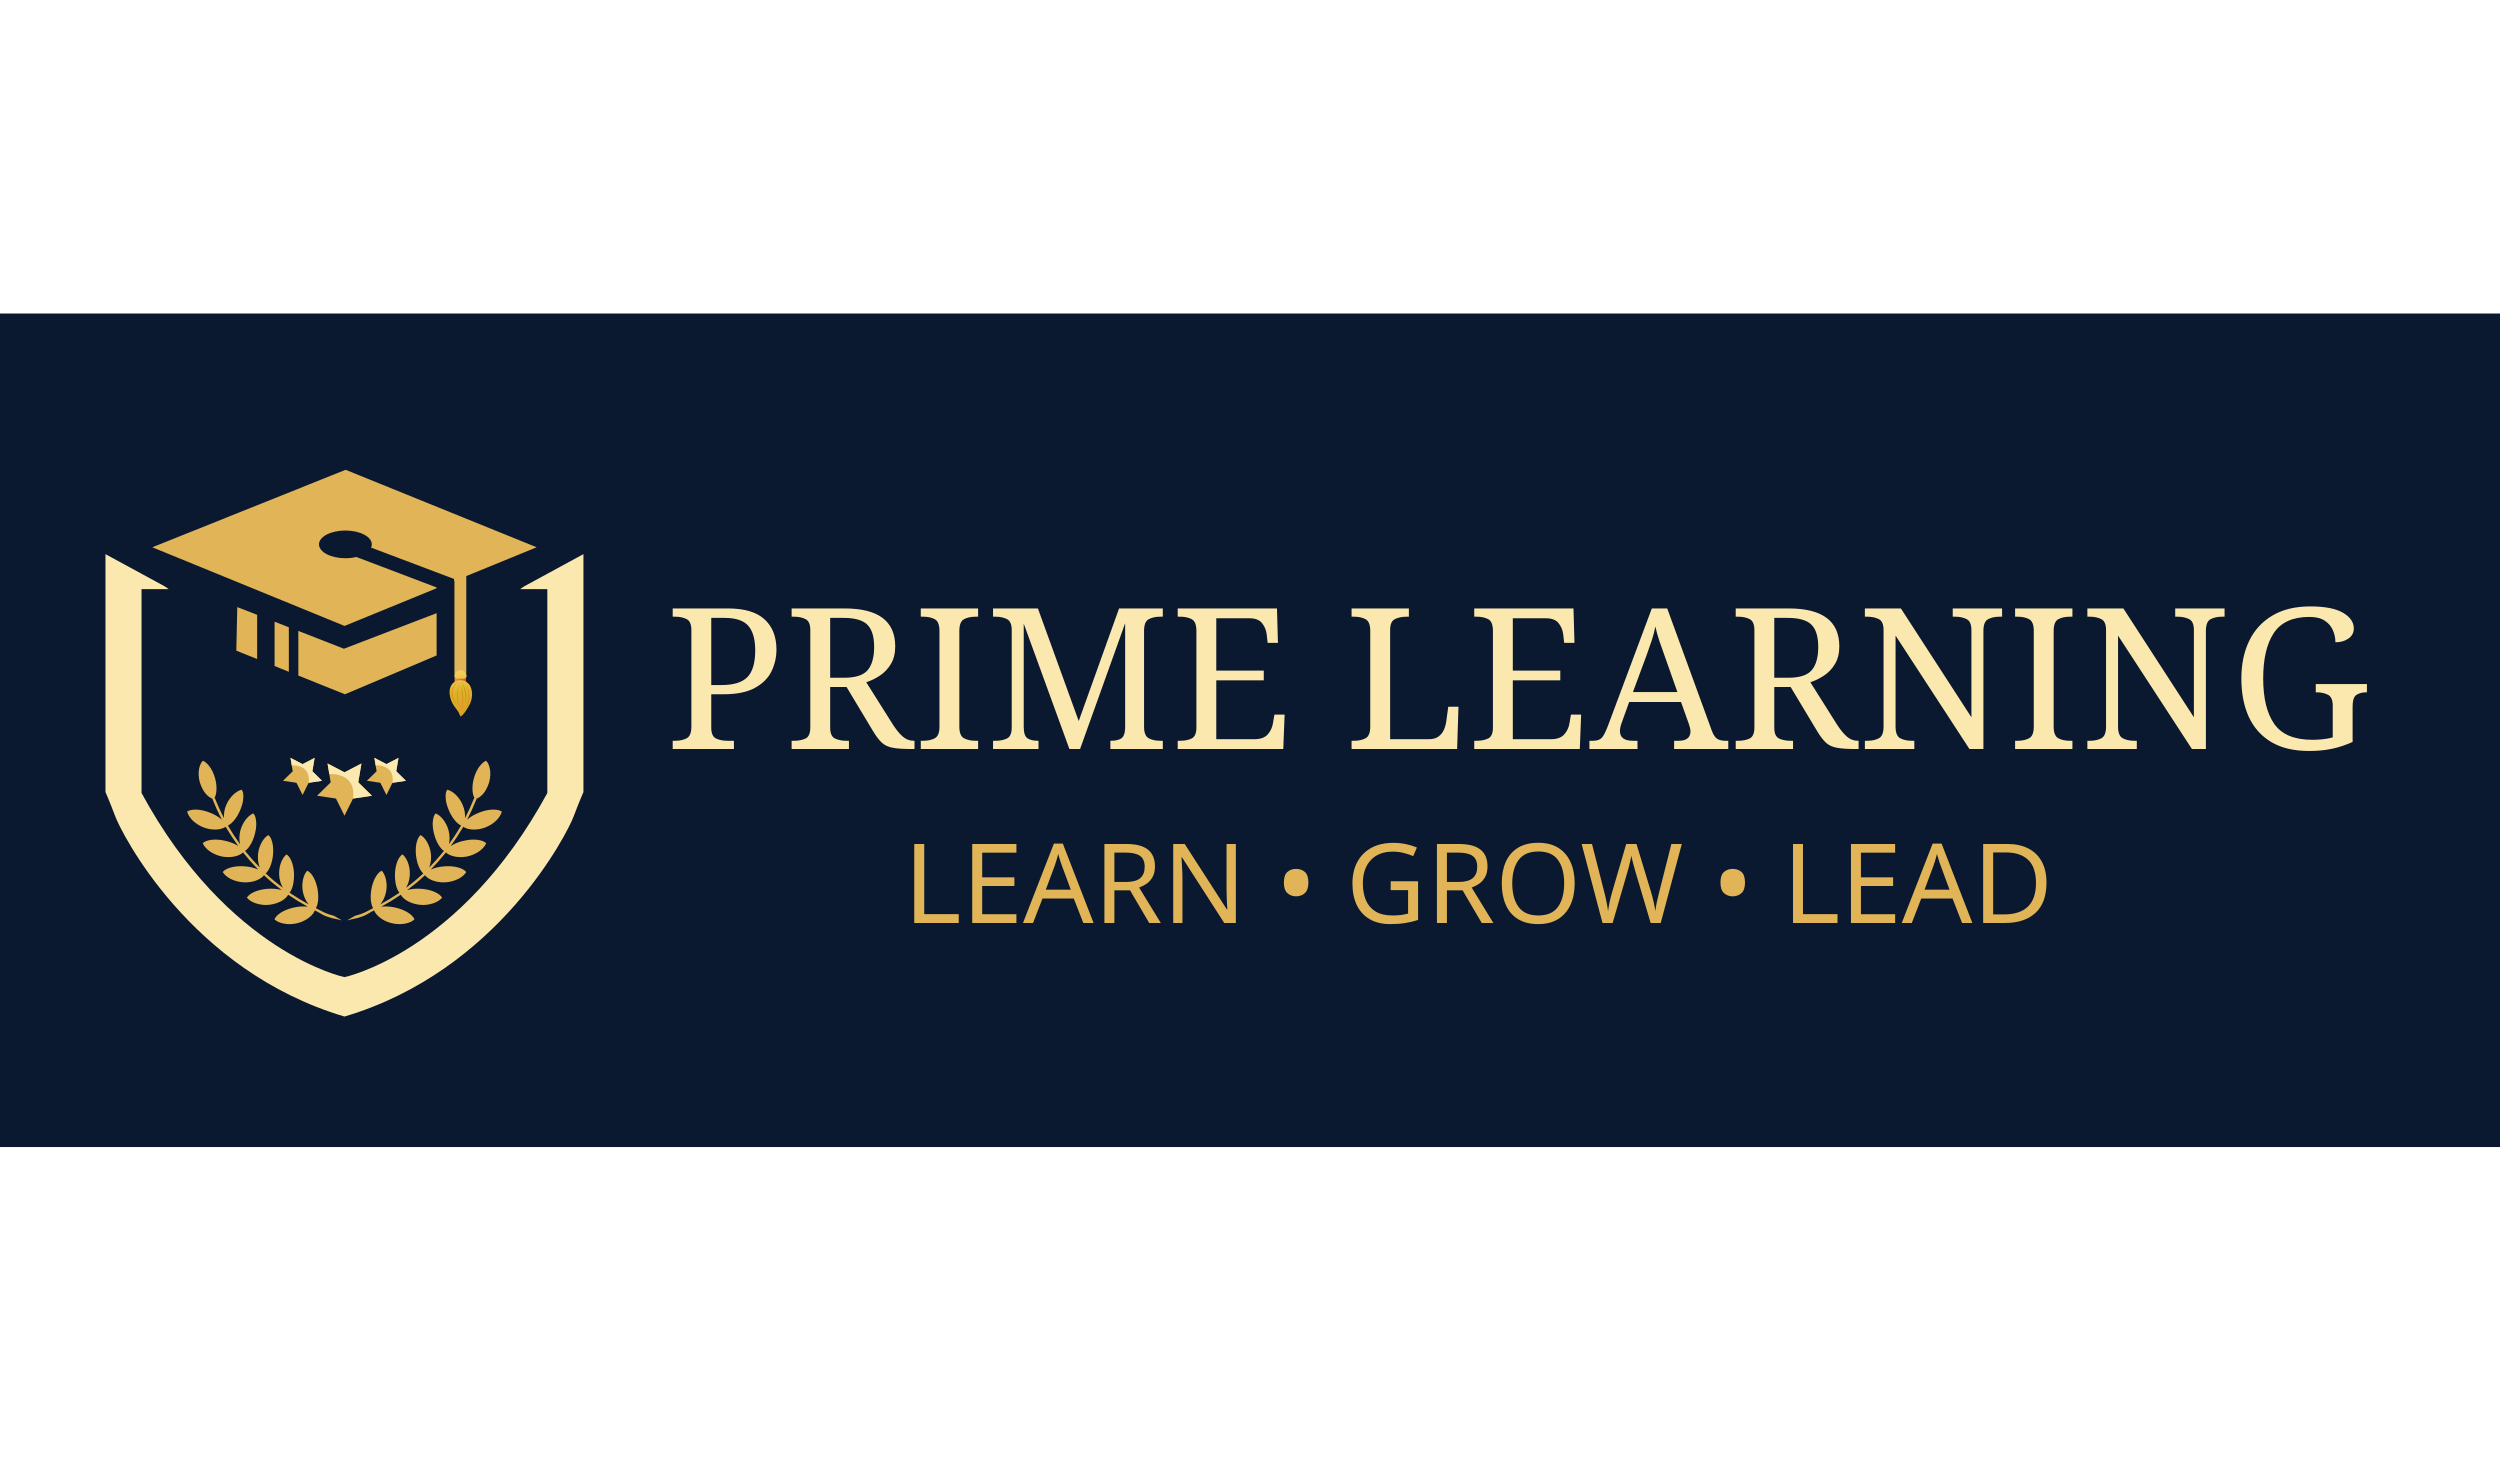
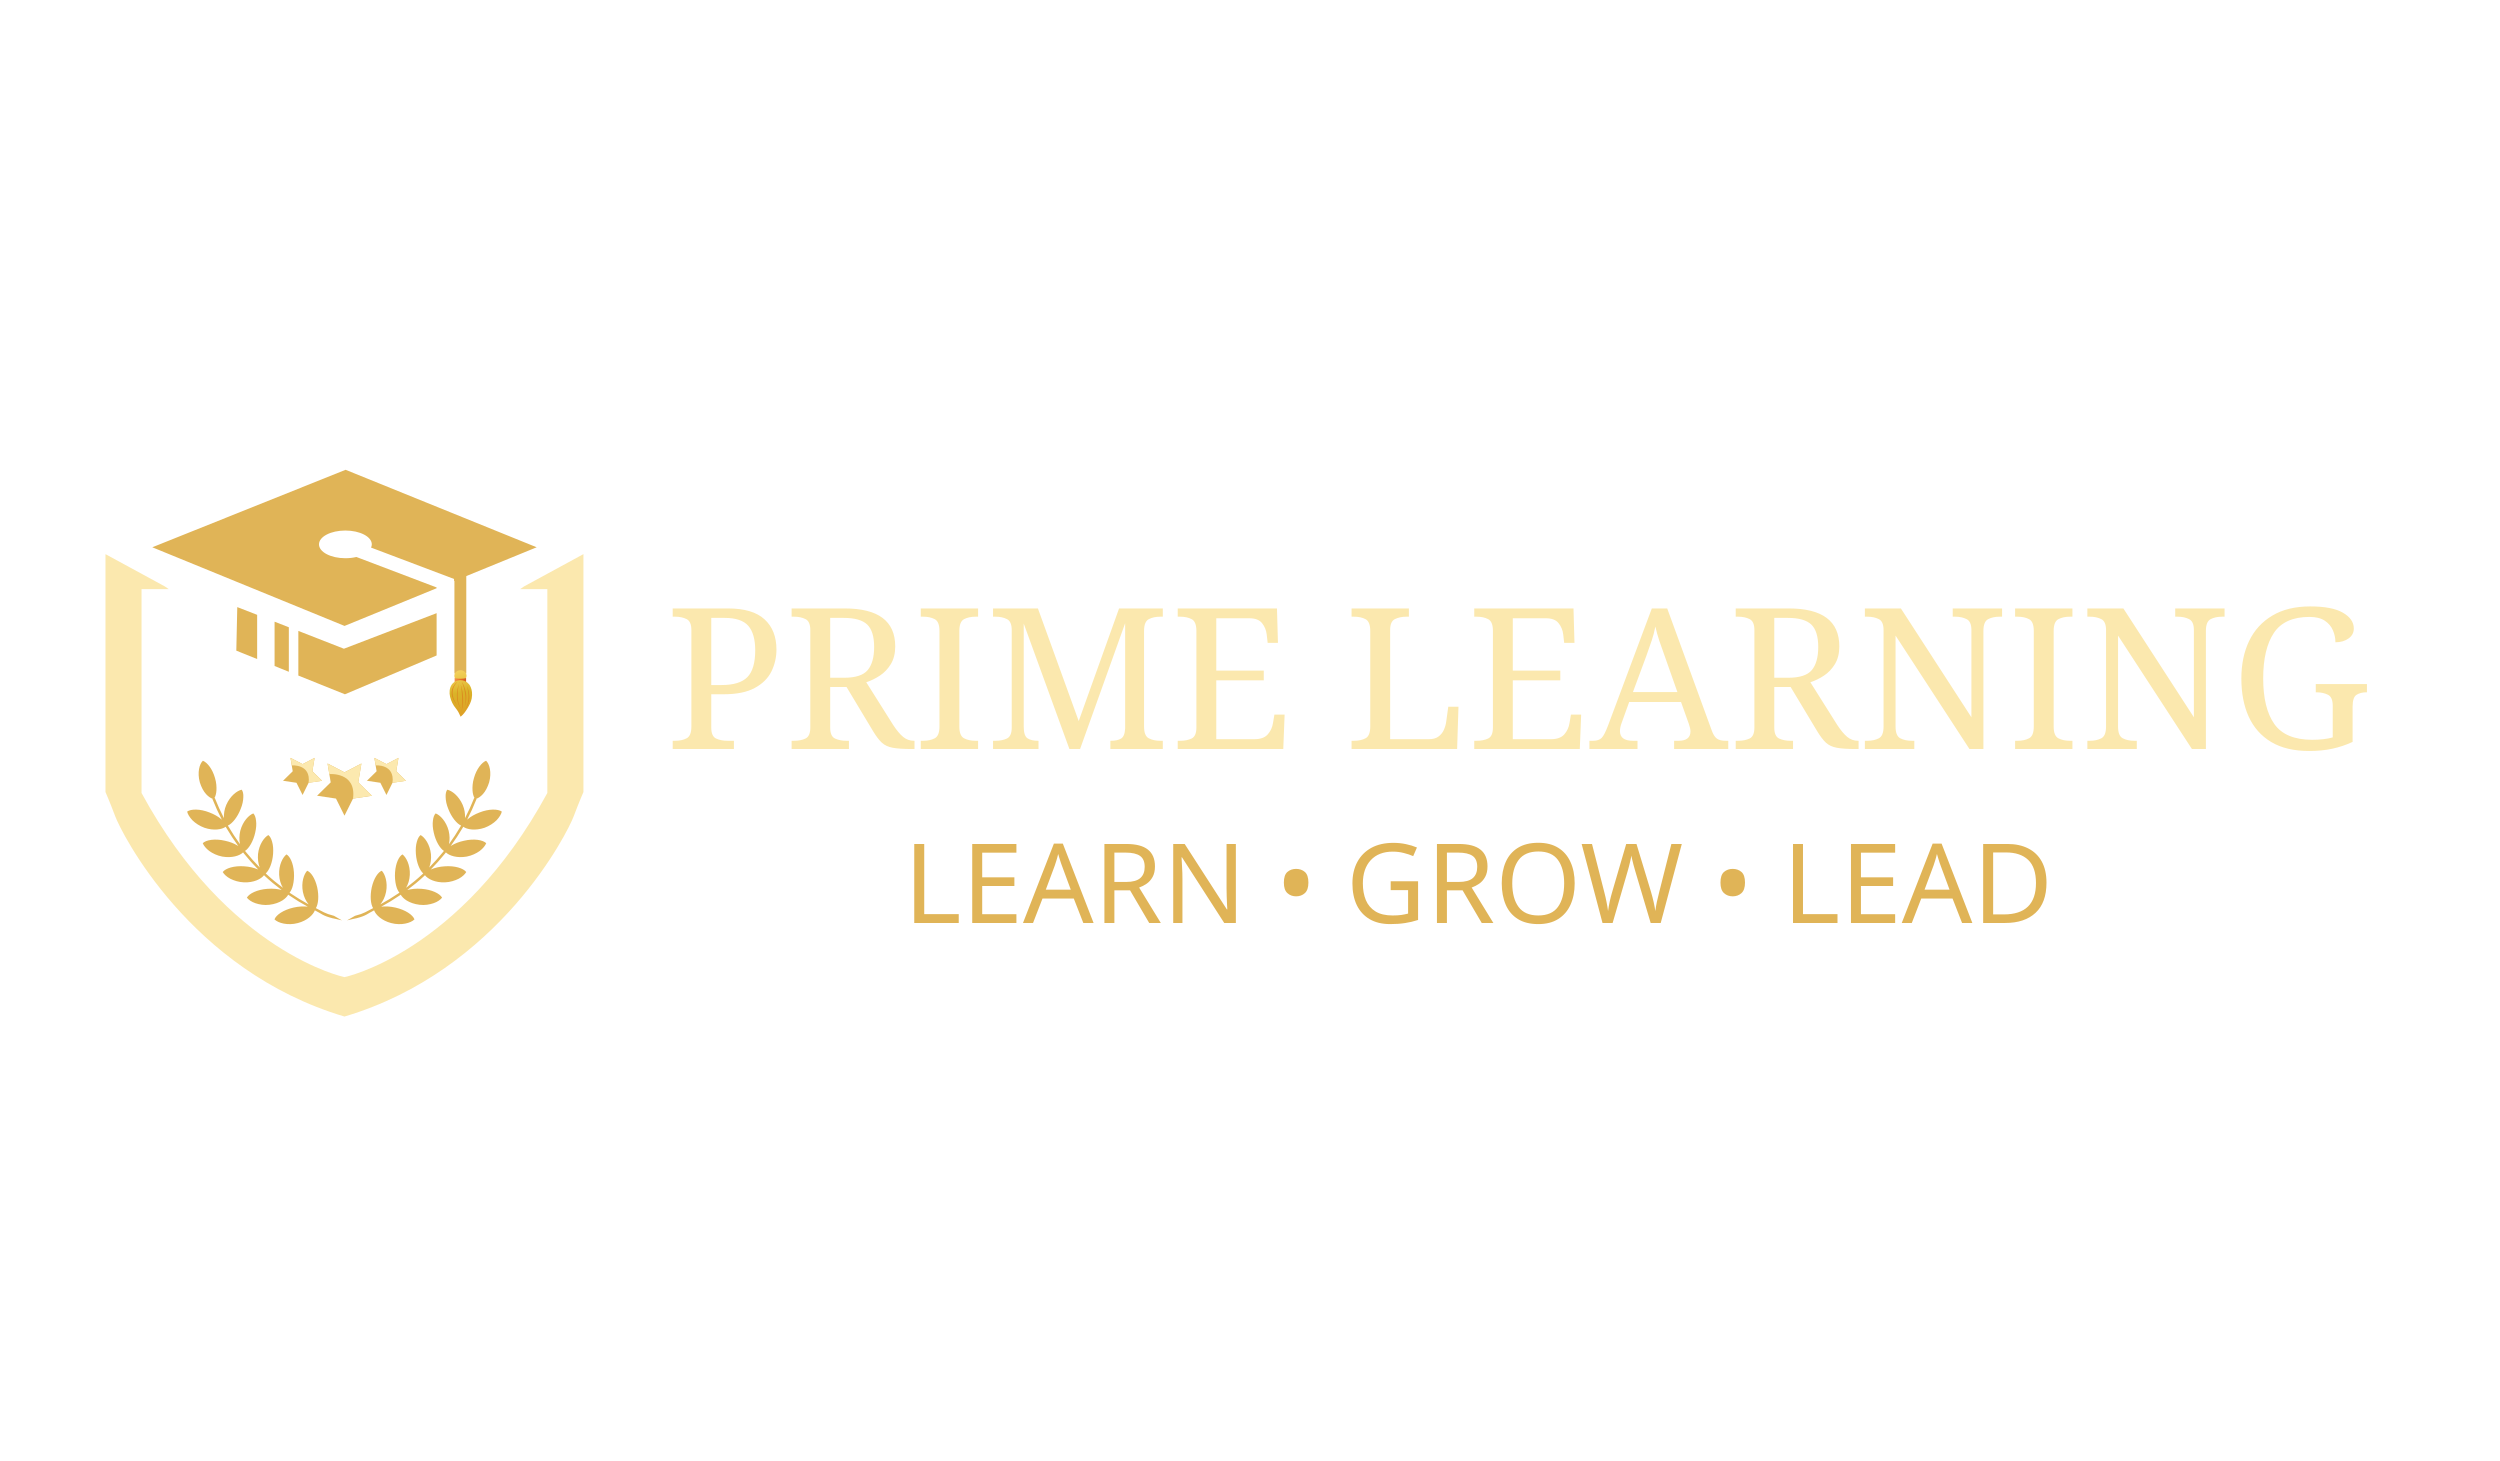
<svg xmlns="http://www.w3.org/2000/svg" xmlns:xlink="http://www.w3.org/1999/xlink" version="1.1" viewBox="0 0 520.71 304.2">
  <defs>
    <style>
      .st0 {
        font-family: Georgia, Georgia;
        font-size: 41.01px;
      }

      .st0, .st1 {
        fill: #fbe8ae;
      }

      .st2 {
        fill: #eaa821;
      }

      .st3 {
        fill: #0a192f;
      }

      .st4 {
        fill: url(#linear-gradient1);
      }

      .st5 {
        isolation: isolate;
      }

      .st6 {
        font-family: Montserrat-Regular, Montserrat;
        font-size: 23.04px;
      }

      .st6, .st7 {
        fill: #e0b457;
      }

      .st8 {
        fill: #f68c1f;
        mix-blend-mode: darken;
      }

      .st9 {
        fill: #fce9af;
      }

      .st10 {
        fill: url(#Orange);
      }

      .st11 {
        fill: url(#linear-gradient);
      }
    </style>
    <linearGradient id="linear-gradient" x1="94.96" y1="136.3" x2="98.43" y2="152.9" gradientUnits="userSpaceOnUse">
      <stop offset="0" stop-color="#e38b25" />
      <stop offset=".07" stop-color="#e9a73b" />
      <stop offset=".16" stop-color="#f0c452" />
      <stop offset=".21" stop-color="#f3d05b" />
      <stop offset=".32" stop-color="#e9c547" />
      <stop offset=".47" stop-color="#dab328" />
      <stop offset=".75" stop-color="#dea026" />
      <stop offset="1" stop-color="#e38b25" />
    </linearGradient>
    <linearGradient id="Orange" x1="94.69" y1="141.67" x2="97.08" y2="141.67" gradientUnits="userSpaceOnUse">
      <stop offset="0" stop-color="#f2954d" />
      <stop offset=".5" stop-color="#eb6f24" />
      <stop offset="1" stop-color="#d15a27" />
    </linearGradient>
    <linearGradient id="linear-gradient1" x1="94.32" y1="136.44" x2="97.78" y2="152.99" xlink:href="#linear-gradient" />
  </defs>
  <g class="st5">
    <g id="Layer_1">
      <g>
-         <rect class="st3" x="-14.32" y="65.3" width="549.35" height="173.61" />
        <text class="st0" transform="translate(138.55 156.01)">
          <tspan x="0" y="0">PRIME LEARNING</tspan>
        </text>
        <text class="st6" transform="translate(188.19 192.24)">
          <tspan x="0" y="0">LEARN • GROW • LEAD</tspan>
        </text>
        <g>
          <g>
            <g>
              <path class="st7" d="M71.22,191.7c-.89-.23-1.99-.45-1.99-.45.25.06-.07,0,0,0-2.07-.53-2.22-.93-3.65-1.64-.33.92-1.59,2.14-3.55,2.65-2.11.56-4.11-.01-4.86-.77.35-.94,1.87-1.97,3.94-2.45,1.13-.26,2.16-.3,2.99-.19-1.31-.71-2.58-1.48-3.81-2.32h0s-.02-.01-.03-.02c-.07-.05-.14-.09-.21-.14h0s-.01-.02-.02-.02c-.22.4-.63.83-1.23,1.21-.68.42-1.59.76-2.68.89-1.1.14-2.09-.05-2.93-.33-.83-.28-1.44-.74-1.77-1.15.48-.87,2.15-1.68,4.26-1.84,1.16-.09,2.19.02,2.99.25-1.23-.92-2.43-1.9-3.55-2.96-.04-.04-.09-.08-.13-.13-.59.79-2.12,1.57-4.17,1.49-1.09-.04-2.06-.36-2.85-.75-.77-.41-1.32-.94-1.58-1.4.6-.79,2.39-1.35,4.48-1.19,1.07.06,1.99.3,2.72.59.07.03.13.06.2.09-1.04-1.06-2.03-2.17-2.97-3.33h0s-.04-.04-.05-.07c-.04-.05-.09-.1-.13-.16h0s0-.02-.01-.02c-.7.69-2.33,1.23-4.35.87-1.06-.21-1.99-.66-2.7-1.17-.69-.53-1.17-1.13-1.35-1.62.71-.69,2.57-.99,4.61-.51,1.05.22,1.93.58,2.6.99.07.04.13.08.2.13-.91-1.25-1.76-2.54-2.54-3.87-.03-.05-.06-.11-.09-.16-.8.58-2.49.87-4.43.21-1.01-.37-1.87-.94-2.5-1.56-.6-.63-.99-1.29-1.1-1.81.8-.57,2.69-.59,4.64.18.99.38,1.83.86,2.42,1.37.06.05.11.1.17.15-.73-1.41-1.38-2.85-1.97-4.33l.08-.03c-.43-.13-.91-.45-1.38-.96-.55-.59-1-1.45-1.32-2.47-.57-2.06-.07-3.86.64-4.5.91.37,2,1.72,2.52,3.6.29.94.34,1.85.3,2.61-.04.65-.2,1.2-.43,1.59l.09-.04c.57,1.44,1.21,2.85,1.92,4.23,0-.06-.02-.1-.02-.16-.03-.79.09-1.71.49-2.64.82-1.88,2.25-2.95,3.21-3.16.25.32.38.87.34,1.57-.02.69-.17,1.53-.56,2.46-.65,1.69-1.75,3.04-2.65,3.44.03.05.05.1.08.15.76,1.29,1.58,2.54,2.46,3.76-.01-.05-.03-.09-.04-.14-.16-.77-.15-1.71.08-2.69.53-1.99,1.79-3.26,2.71-3.61.29.28.5.81.57,1.51.1.68.05,1.54-.18,2.51-.39,1.76-1.28,3.26-2.11,3.79.04.05.08.11.13.17.93,1.15,1.91,2.25,2.95,3.31-.02-.05-.04-.09-.06-.14-.28-.73-.4-1.67-.32-2.67.22-2.04,1.29-3.49,2.15-3.97.33.24.61.73.79,1.41.2.66.27,1.53.2,2.51-.13,1.81-.79,3.42-1.53,4.07.04.04.08.08.12.12,1.1,1.03,2.26,1.98,3.46,2.88-.42-.7-.74-1.64-.79-2.72-.09-2.04.76-3.65,1.53-4.24.71.39,1.41,1.76,1.55,3.73.07.98-.02,1.93-.21,2.71-.16.66-.41,1.19-.7,1.53.07.05.14.1.22.15,1.21.82,2.47,1.59,3.76,2.29-.53-.63-.99-1.52-1.2-2.59-.39-1.99.22-3.73.89-4.42.76.28,1.65,1.54,2.09,3.46.39,1.8.24,3.5-.28,4.33,1.4.69,1.79,1.1,3.77,1.6" />
              <path class="st2" d="M69.59,190.73" />
            </g>
            <g>
              <path class="st7" d="M72.28,191.7c.89-.23,1.99-.45,1.99-.45-.25.06.07,0,0,0,2.07-.53,2.22-.93,3.65-1.64.33.92,1.59,2.14,3.55,2.65,2.11.56,4.11-.01,4.86-.77-.35-.94-1.87-1.97-3.94-2.45-1.13-.26-2.16-.3-2.99-.19,1.31-.71,2.58-1.48,3.81-2.32h0s.02-.01.03-.02c.07-.05.14-.09.21-.14h0s.01-.02.02-.02c.22.4.63.83,1.23,1.21.68.42,1.59.76,2.68.89,1.1.14,2.09-.05,2.93-.33.83-.28,1.44-.74,1.77-1.15-.48-.87-2.15-1.68-4.26-1.84-1.16-.09-2.19.02-2.99.25,1.23-.92,2.43-1.9,3.55-2.96.04-.04.09-.08.13-.13.59.79,2.12,1.57,4.17,1.49,1.09-.04,2.06-.36,2.85-.75.77-.41,1.32-.94,1.58-1.4-.6-.79-2.39-1.35-4.48-1.19-1.07.06-1.99.3-2.72.59-.07.03-.13.06-.2.09,1.04-1.06,2.03-2.17,2.97-3.33h0s.04-.04.05-.07c.04-.05.09-.1.13-.16h0s0-.02.01-.02c.7.69,2.33,1.23,4.35.87,1.06-.21,1.99-.66,2.7-1.17.69-.53,1.17-1.13,1.35-1.62-.71-.69-2.57-.99-4.61-.51-1.05.22-1.93.58-2.6.99-.07.04-.13.08-.2.13.91-1.25,1.76-2.54,2.54-3.87.03-.05.06-.11.09-.16.8.58,2.49.87,4.43.21,1.01-.37,1.87-.94,2.5-1.56.6-.63.99-1.29,1.1-1.81-.8-.57-2.69-.59-4.64.18-.99.38-1.83.86-2.42,1.37-.06.05-.11.1-.17.15.73-1.41,1.38-2.85,1.97-4.33l-.08-.03c.43-.13.91-.45,1.38-.96.55-.59,1-1.45,1.32-2.47.57-2.06.07-3.86-.64-4.5-.91.37-2,1.72-2.52,3.6-.29.94-.34,1.85-.3,2.61.04.65.2,1.2.43,1.59l-.09-.04c-.57,1.44-1.21,2.85-1.92,4.23,0-.06.02-.1.02-.16.03-.79-.09-1.71-.49-2.64-.82-1.88-2.25-2.95-3.21-3.16-.25.32-.38.87-.34,1.57.02.69.17,1.53.56,2.46.65,1.69,1.75,3.04,2.65,3.44-.03.05-.05.1-.08.15-.76,1.29-1.58,2.54-2.46,3.76.01-.05.03-.09.04-.14.16-.77.15-1.71-.08-2.69-.53-1.99-1.79-3.26-2.71-3.61-.29.28-.5.81-.57,1.51-.1.68-.05,1.54.18,2.51.39,1.76,1.28,3.26,2.11,3.79-.04.05-.08.11-.13.17-.93,1.15-1.91,2.25-2.95,3.31.02-.05.04-.09.06-.14.28-.73.4-1.67.32-2.67-.22-2.04-1.29-3.49-2.15-3.97-.33.24-.61.73-.79,1.41-.2.66-.27,1.53-.2,2.51.13,1.81.79,3.42,1.53,4.07-.04.04-.08.08-.12.12-1.1,1.03-2.26,1.98-3.46,2.88.42-.7.74-1.64.79-2.72.09-2.04-.76-3.65-1.53-4.24-.71.39-1.41,1.76-1.55,3.73-.07.98.02,1.93.21,2.71.16.66.41,1.19.7,1.53-.07.05-.14.1-.22.15-1.21.82-2.47,1.59-3.76,2.29.53-.63.99-1.52,1.2-2.59.39-1.99-.22-3.73-.89-4.42-.76.28-1.65,1.54-2.09,3.46-.39,1.8-.24,3.5.28,4.33-1.4.69-1.79,1.1-3.77,1.6" />
              <path class="st2" d="M73.91,190.73" />
            </g>
          </g>
          <g>
            <polygon class="st7" points="49.42 126.45 53.56 128.06 53.56 137.27 49.22 135.52 49.42 126.45" />
            <polygon class="st7" points="57.19 129.49 60.16 130.65 60.16 139.92 57.19 138.72 57.19 129.49" />
            <polygon class="st7" points="90.94 127.71 90.94 136.52 71.84 144.61 62.14 140.71 62.14 131.41 71.63 135.12 90.94 127.71" />
            <path class="st7" d="M111.78,113.99l-39.8-16.14-40.26,16.14,40.04,16.38,19.18-7.85v-.16l-16.71-6.35c-.7.17-1.48.26-2.3.26-3.04,0-5.49-1.29-5.49-2.89s2.46-2.88,5.49-2.88,5.51,1.28,5.51,2.88c0,.24-.05.46-.16.67l17.29,6.54v.44l17.21-7.04Z" />
            <rect class="st7" x="94.65" y="116.7" width="2.47" height="23.58" />
            <g>
              <path class="st11" d="M97.17,140.75c0,.64-.57,1.16-1.27,1.16s-1.27-.52-1.27-1.16.57-1.16,1.27-1.16,1.27.52,1.27,1.16Z" />
              <path class="st10" d="M95.89,141.37c-1,0-1.2-.17-1.2-.17v.94h2.39v-.94s-.19.17-1.19.17Z" />
              <path class="st4" d="M97.63,142.46c-.4-.49-1.04-.79-1.71-.79-.75,0-1.46.37-1.85.96-.94,1.45-.2,3.61.83,4.86.06.07.12.15.18.23.01.02.03.04.04.06.04.06.09.12.13.18.01.02.02.03.03.05.04.07.09.14.13.2,0,0,0,.02.01.02.05.08.09.15.13.23.16.3.29.58.39.82.6-.47,1.02-1.09,1.41-1.72.41-.66.76-1.34.9-2.1.36-1.99-.62-3.03-.62-3.02Z" />
              <path class="st8" d="M95.24,142.05s-.06.06-.16.18c-.1.11-.23.29-.36.5-.07.11-.13.23-.19.36-.03.07-.05.14-.08.2-.03.07-.06.14-.07.22-.02.07-.04.15-.06.23-.01.08-.02.16-.03.24l-.02.12v.12s0,.24,0,.24c.01.16.03.33.06.48.05.16.07.31.12.46.06.14.11.29.16.42.06.13.13.25.19.36.03.06.06.11.09.16.03.05.06.1.09.14.06.09.11.16.15.23.08.13.13.2.13.2,0,0-.06-.07-.16-.18-.05-.06-.11-.13-.18-.21-.03-.04-.07-.08-.11-.13-.03-.05-.07-.1-.1-.16-.07-.11-.15-.23-.23-.36-.06-.13-.13-.28-.2-.43-.06-.15-.1-.31-.14-.48-.03-.17-.05-.34-.07-.51v-.26s.01-.13.01-.13l.02-.13c.01-.08.03-.17.04-.25.03-.08.05-.16.07-.24.02-.08.05-.15.09-.22.03-.07.06-.14.1-.21.08-.13.15-.25.23-.36.07-.11.16-.2.23-.28.07-.08.14-.14.2-.2.11-.1.19-.15.19-.15Z" />
              <path class="st8" d="M95.67,142.05s-.02.09-.05.24c-.02.08-.04.17-.06.27-.02.11-.04.23-.07.36-.05.26-.09.57-.12.9-.02.16-.03.33-.04.51-.02.17-.01.35-.01.52,0,.18.01.35.02.52.02.17.03.34.06.5.04.16.05.32.09.46.04.14.08.28.12.41.05.12.1.24.14.34.04.1.1.18.13.25.08.14.12.22.12.22,0,0-.06-.07-.15-.2-.04-.07-.11-.14-.16-.24-.05-.1-.11-.21-.17-.33-.05-.13-.1-.26-.15-.41-.05-.15-.08-.31-.12-.47-.03-.17-.05-.34-.07-.51,0-.18-.02-.36-.02-.53,0-.18,0-.36.02-.53.01-.18.03-.35.06-.51.02-.17.06-.33.09-.48.03-.15.07-.29.1-.42.07-.26.14-.47.19-.62.05-.15.09-.23.09-.23Z" />
              <path class="st8" d="M95.99,142.68s.03.08.08.23c.04.15.11.35.16.61.03.13.05.26.08.41.02.15.05.3.07.46.04.32.07.66.08,1.01,0,.17,0,.34,0,.51,0,.17-.01.34-.02.5,0,.16-.03.32-.04.46-.01.15-.03.29-.05.41-.03.26-.09.47-.12.61-.04.15-.06.23-.06.23,0,0,0-.09.02-.24,0-.07.02-.17.02-.27,0-.1.01-.22.02-.35,0-.13.02-.27.02-.41,0-.15.01-.3.01-.46,0-.16,0-.33,0-.49,0-.17,0-.34-.01-.51,0-.34-.03-.68-.06-1-.03-.32-.05-.62-.09-.87-.03-.25-.06-.47-.09-.62-.03-.15-.04-.23-.04-.23Z" />
              <path class="st8" d="M96.18,141.99s.05.07.12.19c.07.13.18.31.27.53.1.23.2.49.29.79.04.15.09.3.12.46.03.16.07.32.09.48.03.16.04.32.05.48.02.16.01.32,0,.47,0,.15-.01.3-.03.44,0,.07-.01.14-.02.2-.01.06-.02.13-.03.19-.02.12-.04.23-.07.33-.03.1-.05.18-.07.25-.04.14-.07.21-.07.21,0,0,.01-.08.03-.22.01-.07.02-.15.04-.25,0-.1.02-.21.03-.33,0-.06.01-.12.02-.19,0-.06,0-.13,0-.2,0-.14,0-.28,0-.43,0-.15,0-.3-.03-.46-.01-.16-.03-.32-.05-.47-.02-.16-.05-.32-.08-.47-.03-.16-.07-.31-.1-.45-.04-.14-.07-.29-.11-.42-.04-.13-.08-.26-.12-.37-.08-.23-.15-.42-.2-.55-.05-.13-.09-.21-.09-.21Z" />
              <path class="st8" d="M97.17,142.68s.16.3.31.78c.03.12.08.25.11.39.04.14.07.29.09.44.03.15.04.32.06.48.01.16.02.33.02.5-.01.17,0,.33-.04.5-.02.16-.04.33-.09.48-.04.15-.07.3-.13.44-.06.13-.09.27-.16.38-.06.11-.12.21-.17.3-.06.09-.12.16-.16.22-.09.12-.14.19-.14.19,0,0,.04-.07.11-.2.04-.06.08-.14.13-.23.04-.09.08-.2.13-.31.06-.11.08-.24.13-.38.05-.13.07-.28.1-.43.04-.15.05-.31.07-.46.02-.16.02-.32.03-.48,0-.16,0-.33,0-.49-.02-.16-.02-.32-.04-.47-.02-.15-.04-.3-.06-.44-.02-.14-.05-.27-.07-.39-.06-.24-.1-.44-.14-.58-.04-.14-.06-.22-.06-.22Z" />
            </g>
          </g>
          <path class="st1" d="M121.52,115.42v49.55s-.86,1.95-2.04,5.08c-1.16,3.14-15.45,32.09-47.73,41.68-32.29-9.59-46.58-38.54-47.74-41.68-1.18-3.14-2.04-5.08-2.04-5.08v-49.55l12.34,6.71.84.58h-5.67v42.46c18.1,33.36,42.27,38.35,42.27,38.35,0,0,24.15-4.99,42.25-38.35v-42.46h-5.67l.84-.58,12.34-6.71Z" />
          <g>
            <g>
              <polygon class="st7" points="71.75 169.89 73.53 166.33 77.46 165.74 74.62 162.95 75.28 159.02 71.75 160.86 68.22 159.02 68.88 162.95 66.04 165.74 69.98 166.33 71.75 169.89" />
              <path class="st9" d="M74.62,162.95l.66-3.92-3.53,1.84-3.53-1.84.37,2.2s5.67-.5,4.94,5.1l3.94-.59-2.84-2.79Z" />
            </g>
            <g>
              <polygon class="st7" points="63.02 165.58 64.28 163.04 67.08 162.62 65.06 160.64 65.53 157.85 63.02 159.15 60.5 157.85 60.97 160.64 58.95 162.62 61.75 163.04 63.02 165.58" />
              <path class="st9" d="M65.06,160.64l.47-2.79-2.51,1.31-2.51-1.31.26,1.57s4.03-.35,3.51,3.63l2.8-.42-2.02-1.99Z" />
            </g>
            <g>
              <polygon class="st7" points="80.49 165.58 81.75 163.04 84.55 162.62 82.53 160.64 83 157.85 80.49 159.15 77.97 157.85 78.44 160.64 76.42 162.62 79.22 163.04 80.49 165.58" />
              <path class="st9" d="M82.53,160.64l.47-2.79-2.51,1.31-2.51-1.31.26,1.57s4.03-.35,3.51,3.63l2.8-.42-2.02-1.99Z" />
            </g>
          </g>
        </g>
      </g>
    </g>
  </g>
</svg>
